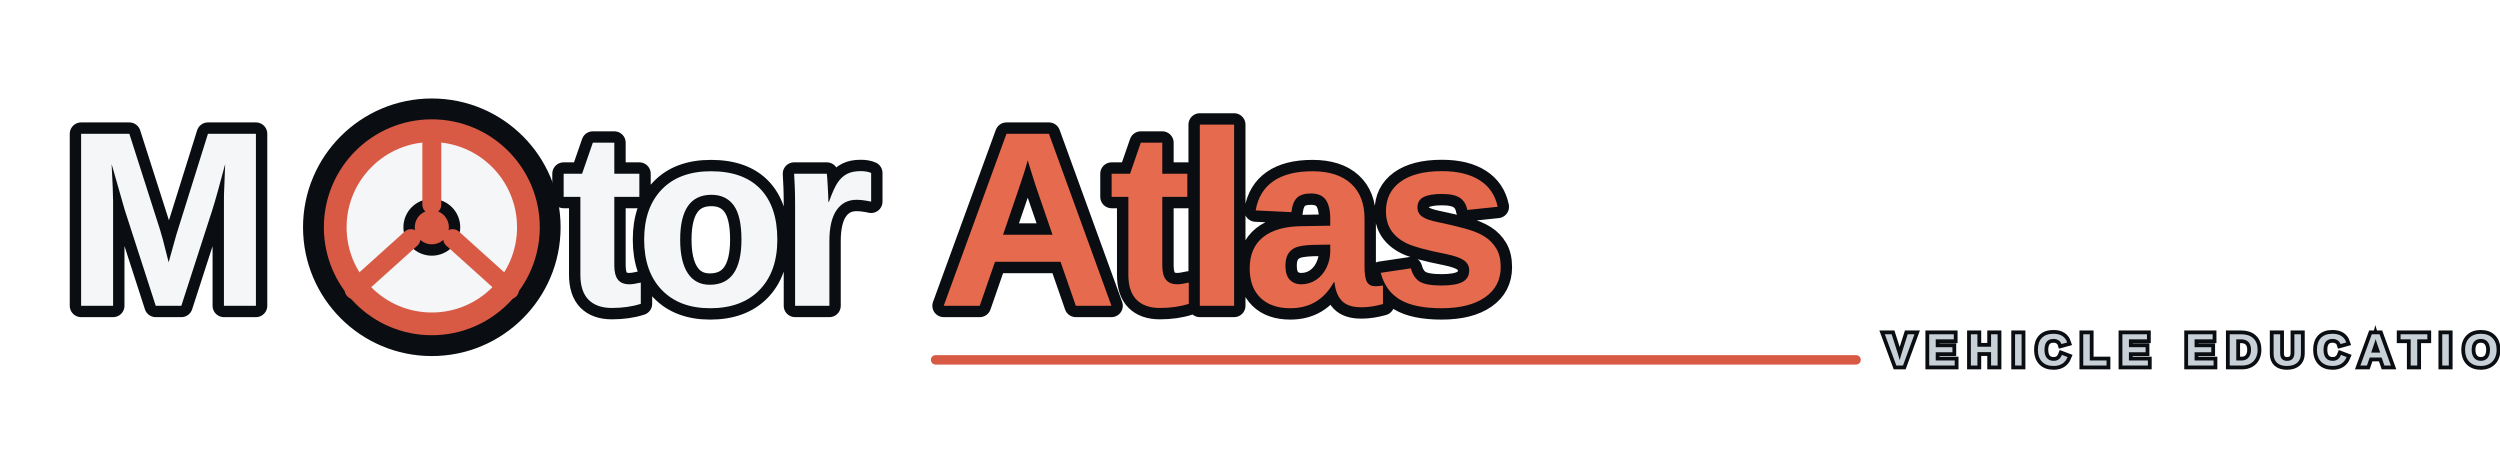
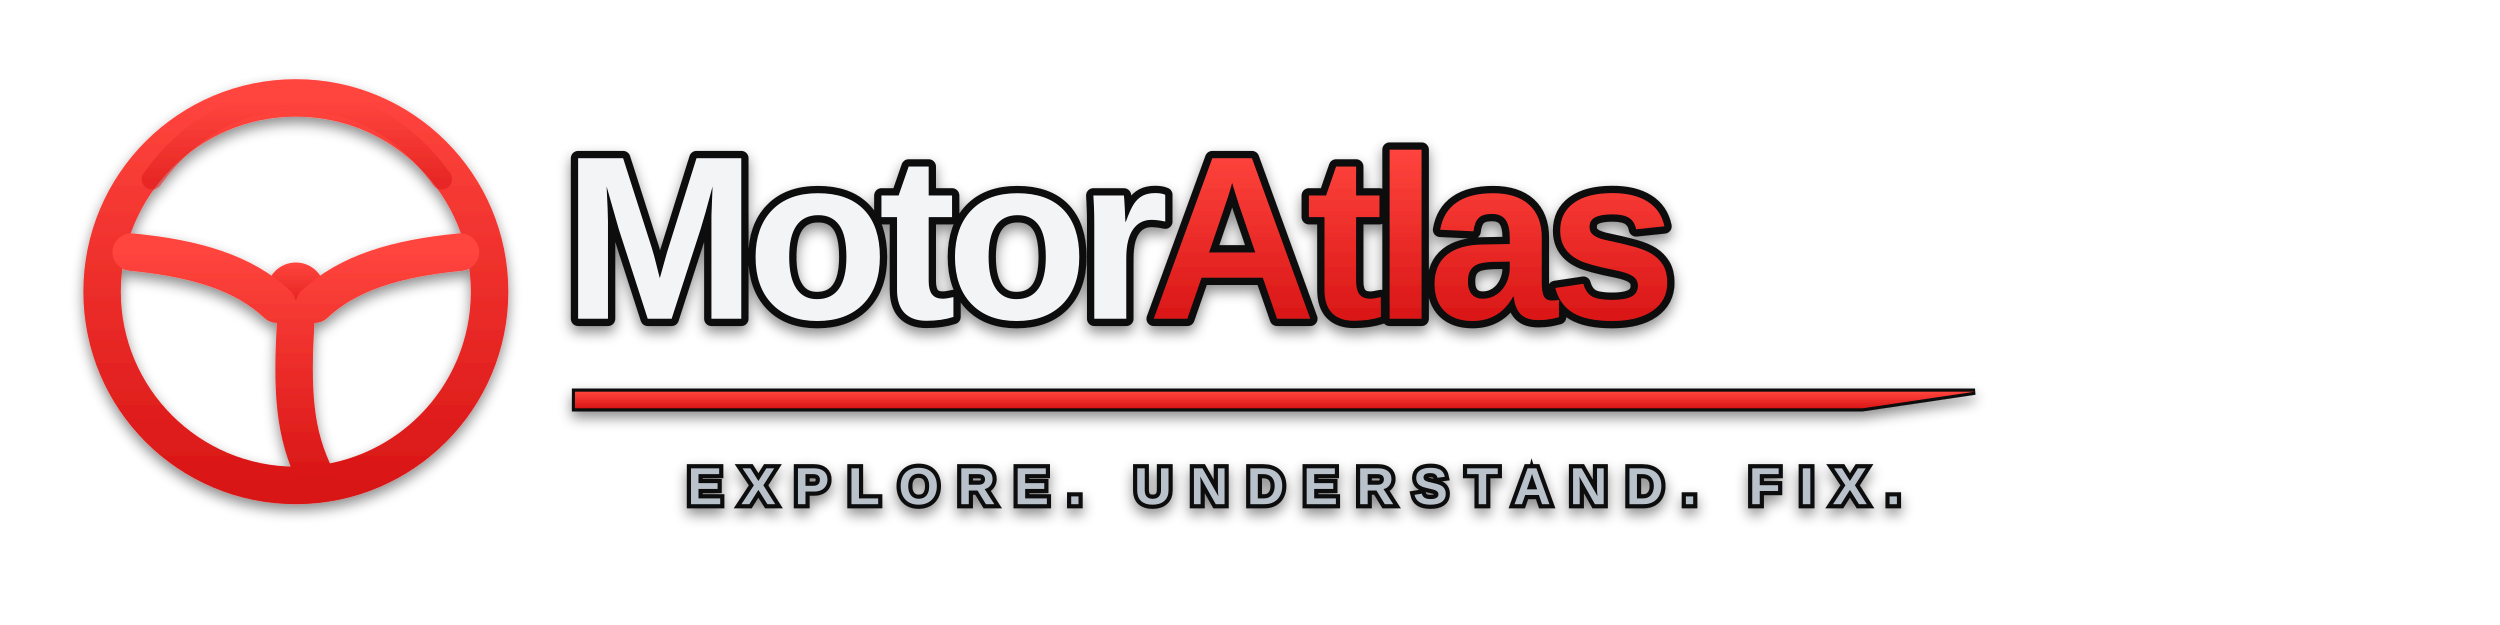
- <svg xmlns="http://www.w3.org/2000/svg" viewBox="0 0 1320 240" role="img" aria-label="MotorAtlas">
-   <g font-family="Arial, Helvetica, sans-serif" font-weight="700" dominant-baseline="middle">
-     <text x="34" y="124" font-size="132" letter-spacing="-4" fill="#F4F6F8" stroke="#0A0D11" stroke-width="12" paint-order="stroke fill" stroke-linejoin="round">M</text>
-     <g transform="translate(150 42)">
-       <circle cx="78" cy="78" r="62" fill="#F4F6F8" stroke="#0A0D11" stroke-width="12" />
-       <circle cx="78" cy="78" r="51" fill="none" stroke="#D85A45" stroke-width="12" />
-       <circle cx="78" cy="78" r="12" fill="#D85A45" stroke="#0A0D11" stroke-width="6" />
-       <path d="M78 66V29M67 84L37 111M89 84L119 111" fill="none" stroke="#D85A45" stroke-width="10" stroke-linecap="round" />
+ <svg xmlns="http://www.w3.org/2000/svg" viewBox="0 0 1200 300" role="img" aria-labelledby="title desc">
+   <defs>
+     <linearGradient id="red" x1="0" x2="0" y1="0" y2="1">
+       <stop offset="0" stop-color="#ff443d" />
+       <stop offset="1" stop-color="#d91616" />
+     </linearGradient>
+     <filter id="soft" x="-15%" y="-15%" width="130%" height="130%">
+       <feDropShadow dx="0" dy="3" stdDeviation="3" flood-color="#000" flood-opacity=".45" />
+     </filter>
+   </defs>
+   <g filter="url(#soft)">
+     <g transform="translate(20 18)" fill="none" stroke="url(#red)" stroke-linecap="round" stroke-linejoin="round">
+       <circle cx="122" cy="122" r="93" stroke-width="18" />
+       <circle cx="122" cy="122" r="14" fill="url(#red)" stroke="none" />
+       <path d="M43 103c31 3 54 10 70 25M201 103c-31 3-54 10-70 25M122 135c-2 35-1 55 10 77" stroke-width="18" />
+       <path d="M53 68c18-25 42-38 69-38 28 0 52 13 70 38" stroke-width="10" opacity=".5" />
    </g>
-     <text x="296" y="124" font-size="132" letter-spacing="-5" fill="#F4F6F8" stroke="#0A0D11" stroke-width="12" paint-order="stroke fill" stroke-linejoin="round">tor</text>
-     <text x="495" y="124" font-size="132" letter-spacing="-5" fill="#E56A4E" stroke="#0A0D11" stroke-width="12" paint-order="stroke fill" stroke-linejoin="round">Atlas</text>
+     <g font-family="Arial,Helvetica,sans-serif" font-weight="700" paint-order="stroke fill" stroke="#080b0e" stroke-width="7" stroke-linejoin="round">
+       <text x="270" y="153" font-size="112" letter-spacing="-5" fill="#f3f4f6">Motor</text>
+       <text x="551" y="153" font-size="112" letter-spacing="-5" fill="url(#red)">Atlas</text>
+     </g>
+     <path d="M276 188H948l-54 8H276z" fill="url(#red)" stroke="#080b0e" stroke-width="3" paint-order="stroke fill" />
+     <text x="330" y="242" font-family="Arial,Helvetica,sans-serif" font-size="25" font-weight="600" letter-spacing="9" fill="#b9c1cb" stroke="#080b0e" stroke-width="4" paint-order="stroke fill">EXPLORE. UNDERSTAND. FIX.</text>
  </g>
-   <path d="M494 190H980" stroke="#D85A45" stroke-width="5" stroke-linecap="round" />
-   <text x="995" y="193" font-family="Arial, Helvetica, sans-serif" font-size="24" font-weight="700" letter-spacing="6" fill="#C8D0D8" stroke="#0A0D11" stroke-width="4" paint-order="stroke fill">VEHICLE EDUCATION</text>
</svg>
